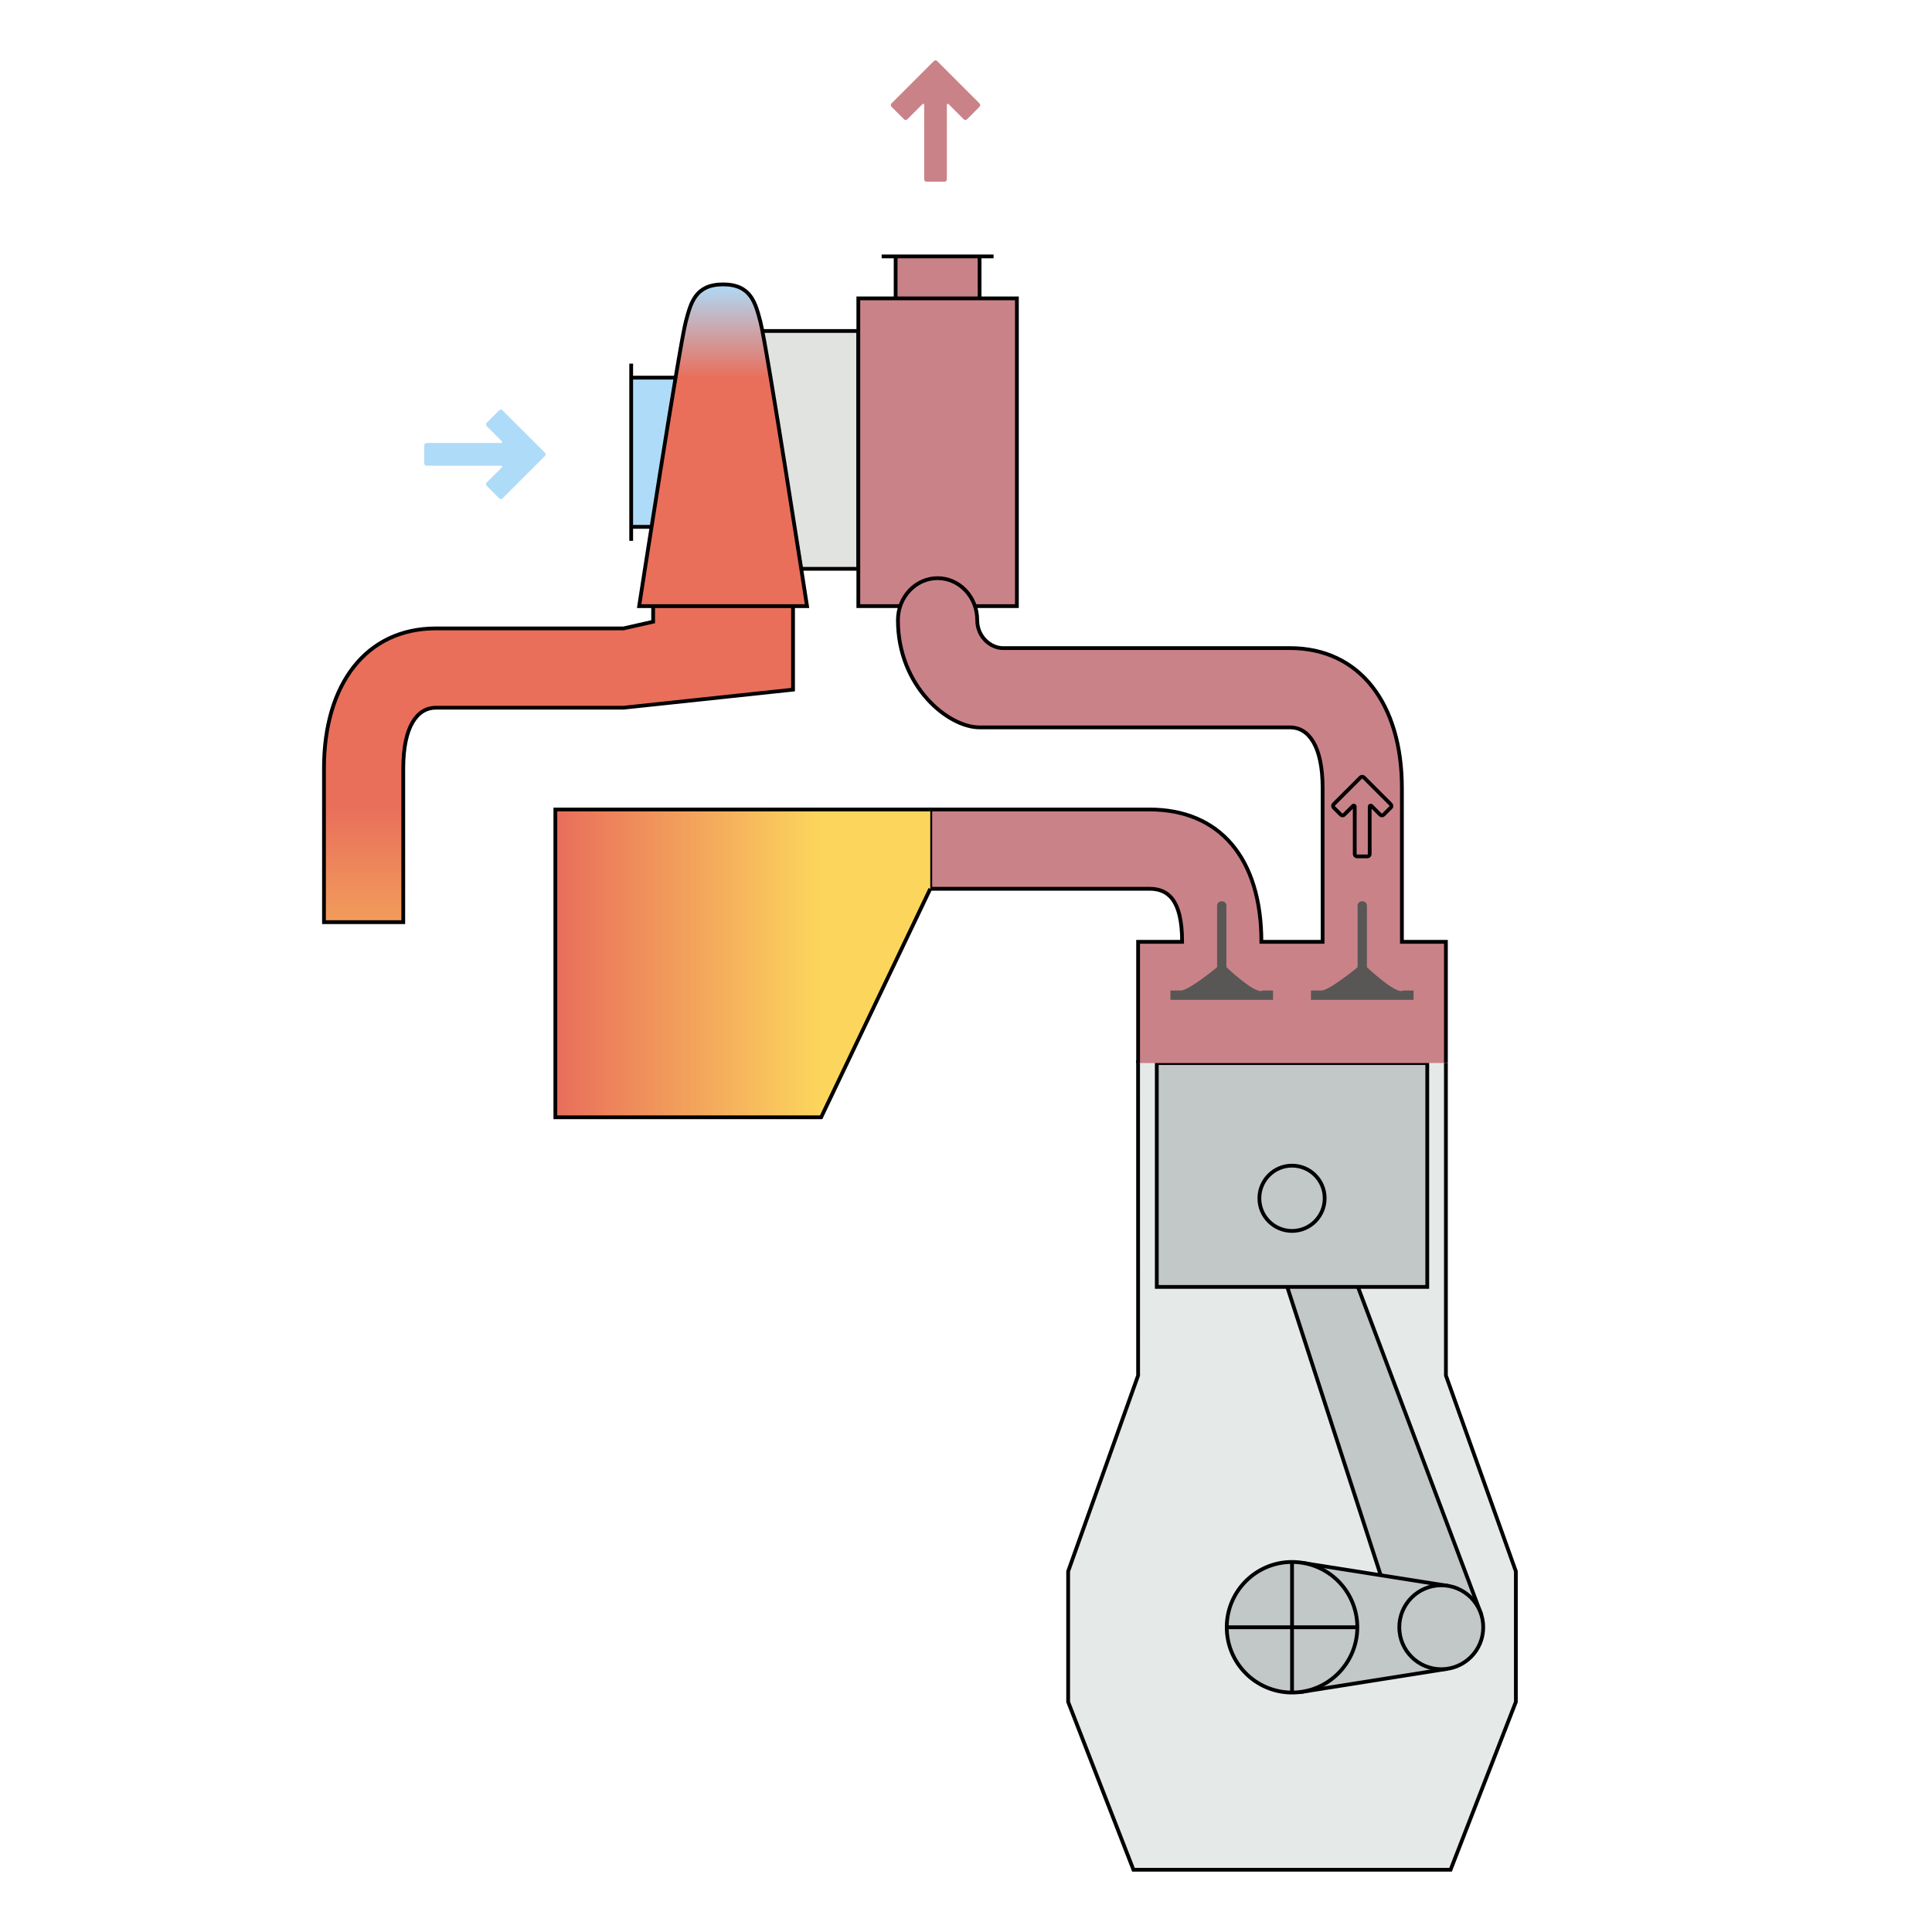
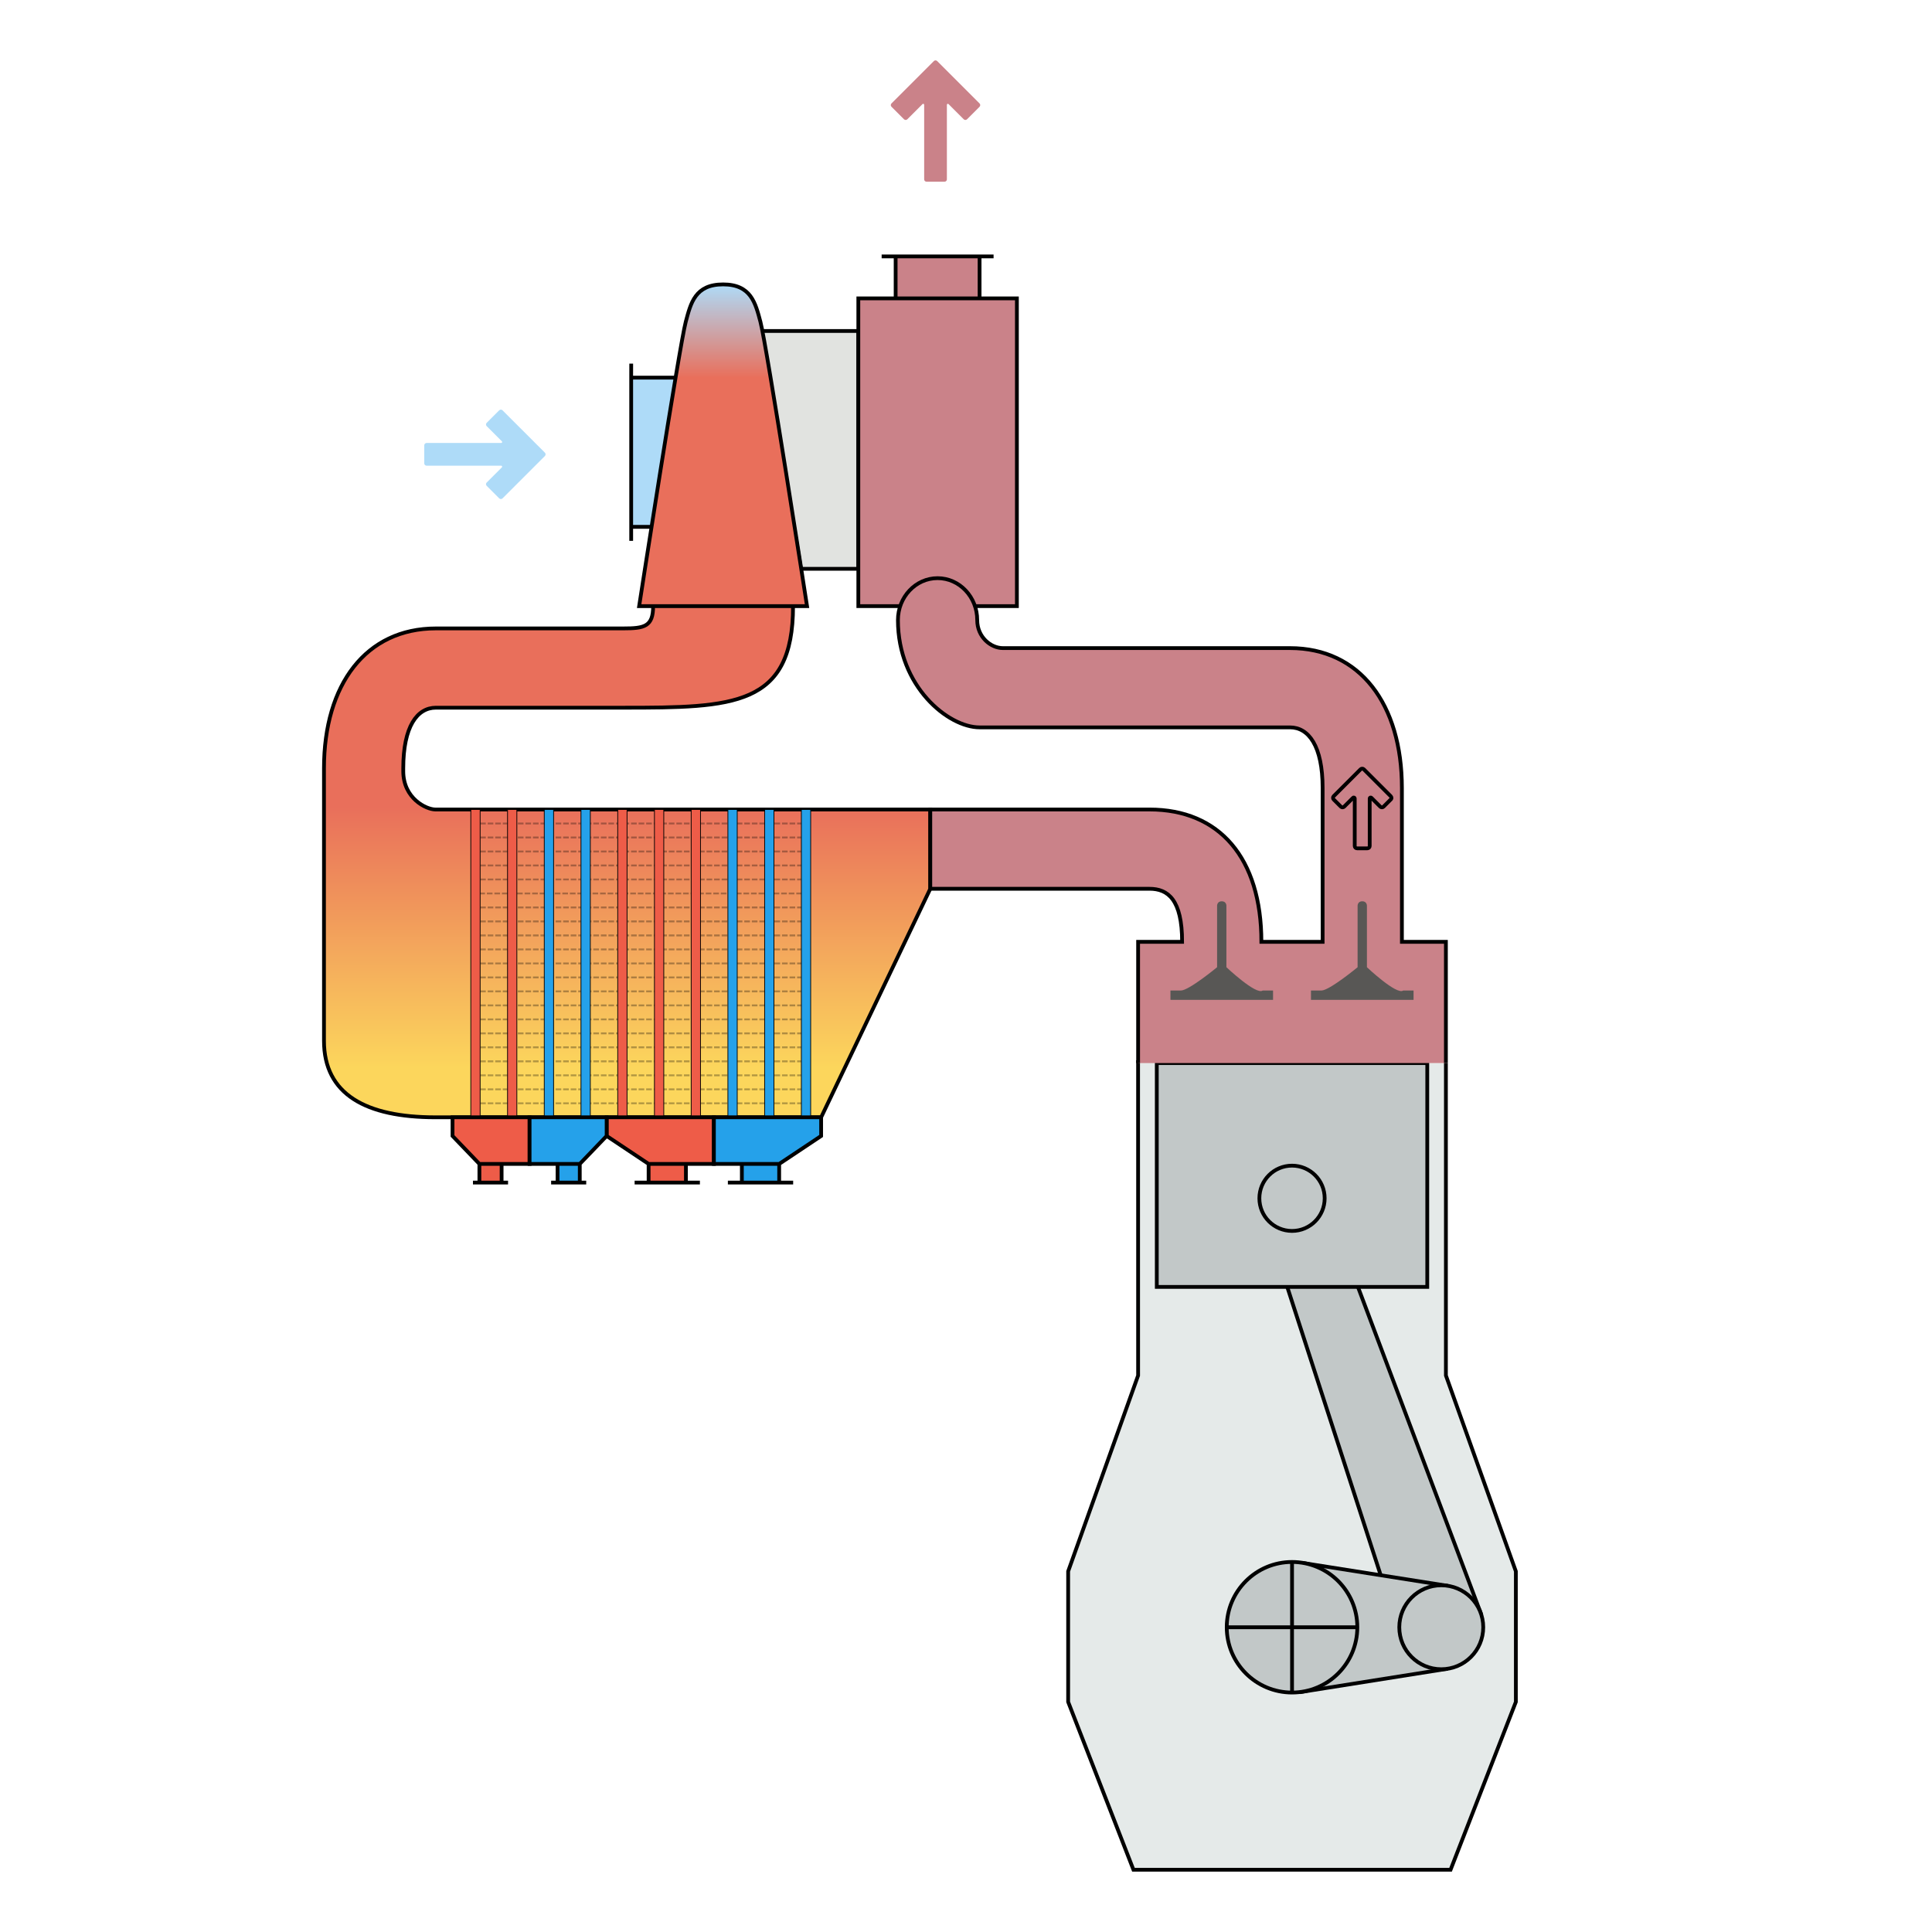
- <svg xmlns="http://www.w3.org/2000/svg" xmlns:xlink="http://www.w3.org/1999/xlink" viewBox="0 0 512 512" version="1.1" id="svg149">
+ <svg xmlns="http://www.w3.org/2000/svg" viewBox="0 0 512 512" version="1.1" id="svg149">
  <defs id="defs153">
    <linearGradient id="linearGradient1138" x1="200" x2="200" y1="335" y2="110" gradientTransform="matrix(1.2359,0,0,1.2357,-489.3689,-69.25817)" gradientUnits="userSpaceOnUse">
      <stop stop-color="#e96f5b" offset="0" id="stop1134" />
      <stop stop-color="#aedbf8" offset="1" id="stop1136" />
    </linearGradient>
    <linearGradient id="a-2" x1="200" x2="200" y1="335" y2="110" gradientTransform="matrix(1.2359,0,0,1.2357,-489.3689,-69.25817)" gradientUnits="userSpaceOnUse">
      <stop stop-color="#25a1ea" offset="0" id="stop2-7" />
      <stop stop-color="#25a1ea" offset=".027" id="stop4-9" />
      <stop stop-color="#fcd65c" offset=".062" id="stop6-8" />
      <stop stop-color="#fcd65c" offset=".253" id="stop8-6" />
      <stop stop-color="#e96f5b" offset=".502" id="stop10-3" />
      <stop stop-color="#e96f5b" offset=".911" id="stop12-2" />
      <stop stop-color="#aedbf8" offset="1" id="stop14-8" />
    </linearGradient>
    <linearGradient id="a-9" x1="200" x2="200" y1="335" y2="110" gradientTransform="matrix(1.2359,0,0,1.2357,-59.262,-60.559)" gradientUnits="userSpaceOnUse">
      <stop stop-color="#25a1ea" offset="0" id="stop2-1" />
      <stop stop-color="#25a1ea" offset=".027" id="stop4-8" />
      <stop stop-color="#fcd65c" offset=".062" id="stop6-89" />
      <stop stop-color="#fcd65c" offset=".253" id="stop8-2" />
      <stop stop-color="#e96f5b" offset=".502" id="stop10-5" />
      <stop stop-color="#e96f5b" offset=".911" id="stop12-0" />
      <stop stop-color="#aedbf8" offset="1" id="stop14-3" />
    </linearGradient>
-     <linearGradient xlink:href="#a-9" id="linearGradient1220" gradientUnits="userSpaceOnUse" gradientTransform="matrix(0,1.2359,1.2357,0,-125.9157,4.422573)" x1="200" y1="335" x2="200" y2="110" />
  </defs>
  <linearGradient id="a" x1="200" x2="200" y1="335" y2="110" gradientTransform="matrix(1.2359,0,0,1.2357,-173.8438,-62.96724)" gradientUnits="userSpaceOnUse">
    <stop stop-color="#25a1ea" offset="0" id="stop2" />
    <stop stop-color="#25a1ea" offset=".027" id="stop4" />
    <stop stop-color="#fcd65c" offset=".062" id="stop6" />
    <stop stop-color="#fcd65c" offset=".253" id="stop8" />
    <stop stop-color="#e96f5b" offset=".502" id="stop10" />
    <stop stop-color="#e96f5b" offset=".911" id="stop12" />
    <stop stop-color="#aedbf8" offset="1" id="stop14" />
  </linearGradient>
  <path fill="#aedbf8" stroke="#000000" d="m 173.08,139.62 h -5.809 v -39.542 h 12.235 z m -5.809,0 v 3.707 m 0,-43.249 0.007,-3.707" id="path17-1" />
  <path fill="#e1e3e0" d="M 227.46,150.74 H 212.259 L 201.878,87.72 h 25.583 z" id="path27-9" style="stroke:#000000" />
  <path fill="#ca8289" d="m 259.6,67.952 h 3.708 m -25.954,0 H 233.646 M 258.364,160.628 h 11.123 V 79.073 H 259.6 v -11.121 h -22.246 v 11.121 h -9.887 V 160.628 h 11.123 m -1.236,-81.555 h 22.246" id="path23-6" style="stroke:#000000" />
  <path fill="#e5eae9" d="m 383.18,281.73 v 82.791 l 18.538,51.899 v 34.599 l -17.302,44.485 h -84.04 L 283.074,451.019 V 416.42 l 18.538,-51.899 -0.007,-83.539" id="path21" style="stroke:#000000" />
  <path d="m 334.19,319.62 15.475,-5.682 42.702,113.43 -20.963,7.056 z" id="path33" style="fill:#c2c8c8;stroke:#000000" />
  <path d="m 345,448.36 38.276,-6.069 0.047,-22.086 -37.563,-5.929 z" id="path35" style="fill:#c2c8c8;stroke:#000000" />
  <path d="m 306.56,281.73 v 59.313 h 71.681 V 281.73 Z" id="path37" style="fill:#c2c8c8;stroke:#000000" />
  <circle cx="381.95" cy="431.24" r="11.123" id="circle39" style="fill:#c2c8c8;stroke:#000000" />
  <circle cx="342.4" cy="317.56" r="8.651" id="circle41" style="fill:#c2c8c8;stroke:#000000" />
  <path fill="#c2c8c8" stroke="#000" d="m325.1 431.24h34.605m-17.302-17.3v34.599m17.302-17.3a17.302 17.3 0 0 1-17.302 17.3 17.302 17.3 0 0 1-17.302-17.3 17.302 17.3 0 0 1 17.302-17.3 17.302 17.3 0 0 1 17.302 17.3z" id="path77" />
-   <path style="fill:url(#a-2);stroke:#000000" d="m -191.517,336.051 h 4.944" id="path29-9" />
-   <path fill="url(#a)" d="m 173.089,160.63 h 37.076 m 0,22.131 v -22.128 h 3.708 c 0,0 -10.703,-69.198 -12.359,-75.377 -1.322,-4.943 -2.472,-9.886 -9.887,-9.886 -7.415,0 -8.565,4.943 -9.887,9.886 -1.656,6.178 -12.359,75.377 -12.359,75.377 h 3.708 v 4.128 l -7.856,1.775 -35.627,0.002 h -14.086 c -18.538,0 -29.661,14.828 -29.661,37.071 v 40.773 l 21.009,2.9e-4 v -40.773 c 0,-11.121 3.708,-16.064 8.651,-16.064 h 13.443 36.271 z" id="path29-4" style="fill:url(#a-9);stroke:#000000" />
+   <path fill="url(#a)" d="m 173.089,160.63 h 37.076 m -103.298,42.979 c 0,-11.121 3.708,-16.064 8.651,-16.064 h 13.443 36.271 c 29.137,0 44.933,-0.301 44.933,-26.912 h 3.708 c 0,0 -10.703,-69.198 -12.359,-75.377 -1.322,-4.943 -2.472,-9.886 -9.887,-9.886 -7.415,0 -8.565,4.943 -9.887,9.886 -1.656,6.178 -12.359,75.377 -12.359,75.377 h 3.708 c 0,5.407 -2.315,5.903 -7.856,5.903 l -35.627,0.002 h -14.086 c -18.538,0 -29.661,14.828 -29.661,37.071 v 72.222 c 0,14.17 11.095,20.264 29.525,20.264 l 102.226,0 28.925,-60.562 v -21.007 H 227.495 115.383 c -2.391,0 -8.516,-2.914 -8.516,-10.144 z" id="path29-4" style="fill:url(#a-9);stroke:#000000" />
  <path fill="#aedbf8" d="m 132.3,108.73 -3.325,3.324 a 0.618,0.618 0 0 0 0,0.874 l 4.029,4.028 a 0.256,0.256 0 0 1 -0.18,0.437 h -19.774 a 0.618,0.618 0 0 0 -0.618,0.618 v 4.782 a 0.618,0.618 0 0 0 0.618,0.618 h 19.774 a 0.256,0.256 0 0 1 0.18,0.437 l -4.029,4.028 a 0.618,0.618 0 0 0 0,0.874 l 3.325,3.324 a 0.618,0.618 0 0 0 0.874,0 l 11.234,-11.232 a 0.618,0.618 0 0 0 0,-0.874 l -11.234,-11.232 a 0.618,0.618 0 0 0 -0.874,0 z" id="path51-0" />
  <path fill="#ca8289" d="m 259.6,28.287 -3.325,3.324 a 0.618,0.618 0 0 1 -0.874,0 l -4.029,-4.028 a 0.256,0.256 0 0 0 -0.438,0.18 v 19.771 a 0.618,0.618 0 0 1 -0.618,0.618 h -4.783 a 0.618,0.618 0 0 1 -0.618,-0.618 v -19.771 a 0.256,0.256 0 0 0 -0.438,-0.18 l -4.029,4.028 a 0.618,0.618 0 0 1 -0.874,3e-6 l -3.325,-3.324 a 0.618,0.618 0 0 1 0,-0.874 l 11.234,-11.232 a 0.618,0.618 0 0 1 0.874,0 l 11.234,11.232 a 0.618,0.618 0 0 1 0,0.874 z" id="path53-3" />
  <path fill="#ca8289" d="m 301.612,281.73 v -32.133 l 11.66,-1e-4 c 0,-11.121 -3.708,-14.064 -8.651,-14.064 h -58.087 v -21.007 h 58.086 c 18.538,0 29.661,12.828 29.661,35.071 H 350.509 V 208.824 c 0,-11.121 -3.708,-16.064 -8.651,-16.064 h -82.266 c -8.33,0 -21.628,-10.862 -21.628,-28.421 0,-6.141 4.709,-11.121 10.505,-11.121 5.796,0 10.505,4.98 10.505,11.121 0,4.473 3.584,7.414 6.797,7.414 h 76.086 c 18.538,0 29.661,14.828 29.661,37.071 v 40.773 h 11.661 v 32.133" id="path25-6" style="stroke:#000000;stroke-opacity:1" />
  <path fill="#585755" d="m 362.249,240.007 v 16.315 c 0,0 7.862,7.441 9.603,6.178 h 2.756 v 2.471 h -27.189 v -2.471 h 2.756 c 2.138,0 9.603,-6.178 9.603,-6.178 v -16.315 c 0,0 -10e-6,-1.16 1.236,-1.16 1.236,0 1.236,1.16 1.236,1.16 z" id="path123" />
-   <path fill="url(#a)" d="m 246.534,214.526 h -19.039 -80.32 v 81.569 h 70.434 l 28.925,-60.562" id="path1218" style="fill:url(#linearGradient1220);stroke:#000000" />
  <path fill="#585755" d="m 325.012,240.007 v 16.315 c 0,0 7.862,7.441 9.603,6.178 h 2.756 v 2.471 h -27.189 v -2.471 h 2.756 c 2.138,0 9.603,-6.178 9.603,-6.178 v -16.315 c 0,0 -1e-5,-1.16 1.236,-1.16 1.236,0 1.236,1.16 1.236,1.16 z" id="path1224" />
-   <path d="m 366.658,215.916 c -0.241,0.241 -0.632,0.241 -0.874,0 l -2.361,-2.36 c -0.161,-0.162 -0.438,-0.048 -0.438,0.18 v 12.604 c 0,0.341 -0.277,0.618 -0.618,0.618 h -2.731 c -0.341,0 -0.618,-0.277 -0.618,-0.618 v -12.604 c 2.9e-4,-0.229 -0.277,-0.343 -0.438,-0.18 l -2.361,2.36 c -0.241,0.241 -0.632,0.241 -0.874,0 l -1.903,-1.903 c -0.241,-0.241 -0.241,-0.632 0,-0.874 l 7.119,-7.118 c 0.241,-0.241 0.632,-0.241 0.874,0 l 7.119,7.118 c 0.241,0.241 0.241,0.632 0.124,0.753 z" id="path59" style="fill:none;stroke:#000000" />
+   <path d="m 366.658,213.776 c -0.241,0.241 -0.632,0.241 -0.874,0 l -2.361,-2.36 c -0.161,-0.162 -0.438,-0.048 -0.438,0.18 v 12.604 c 0,0.341 -0.277,0.618 -0.618,0.618 h -2.731 c -0.341,0 -0.618,-0.277 -0.618,-0.618 v -12.604 c 2.9e-4,-0.229 -0.277,-0.343 -0.438,-0.18 l -2.361,2.36 c -0.241,0.241 -0.632,0.241 -0.874,0 l -1.903,-1.903 c -0.241,-0.241 -0.241,-0.632 0,-0.874 l 7.119,-7.118 c 0.241,-0.241 0.632,-0.241 0.874,0 l 7.119,7.118 c 0.241,0.241 0.241,0.632 0.124,0.753 z" id="path59" style="fill:none;stroke:#000000" />
+   <g fill="none" stroke="#000000" stroke-width="0.5" stroke-dasharray="1.5, 0.5" opacity="0.3" id="g121" transform="rotate(-90,196.202,250.7329)">
+     <path d="M 154.55,181.771 V 269.365" id="path79" />
+     <path d="M 158.25,181.771 V 269.365" id="path81" />
+     <path d="M 161.96,181.771 V 269.365" id="path83" />
+     <path d="M 165.67,181.771 V 269.365" id="path85" />
+     <path d="M 169.38,181.771 V 269.365" id="path87" />
+     <path d="M 173.08,181.771 V 269.365" id="path89" />
+     <path d="M 176.79,181.771 V 269.365" id="path91" />
+     <path d="M 180.5,181.771 V 269.365" id="path93" />
+     <path d="M 184.21,181.771 V 269.365" id="path95" />
+     <path d="M 187.91,181.771 V 269.365" id="path97" />
+     <path d="M 191.62,181.771 V 269.365" id="path99" />
+     <path d="M 195.33,181.771 V 269.365" id="path101" />
+     <path d="M 199.04,181.771 V 269.365" id="path103" />
+     <path d="M 202.75,181.771 V 269.365" id="path105" />
+     <path d="M 206.45,181.771 V 269.365" id="path107" />
+     <path d="M 210.16,181.556 V 269.365" id="path109" />
+     <path d="M 213.87,181.771 V 269.365" id="path111" />
+     <path d="M 217.58,181.771 V 269.365" id="path113" />
+     <path d="M 221.28,181.771 V 269.365" id="path115" />
+     <path d="M 224.99,181.771 V 269.365" id="path117" />
+     <path d="M 228.7,181.771 V 269.365" id="path119" />
+   </g>
+   <path d="m 202.636,296.095 v -81.568 h 2.471 v 81.568 z" id="path125" style="fill:#25a1ea;stroke:#000000;stroke-width:0.2" />
+   <path d="m 212.369,296.095 v -81.568 h 2.471 v 81.568 z" id="path127" style="fill:#25a1ea;stroke:#000000;stroke-width:0.2" />
+   <path d="m 192.902,296.095 v -81.568 h 2.471 v 81.568 z" id="path129" style="fill:#25a1ea;stroke:#000000;stroke-width:0.2" />
+   <path d="m 183.169,296.095 v -81.568 h 2.471 v 81.568 z" id="path133" style="fill:#ee5c48;stroke:#000000;stroke-width:0.2" />
+   <path d="m 173.436,296.095 v -81.568 h 2.471 v 81.568 z" id="path135" style="fill:#ee5c48;stroke:#000000;stroke-width:0.2" />
+   <path d="m 163.702,296.095 v -81.568 h 2.471 v 81.568 z" id="path137" style="fill:#ee5c48;stroke:#000000;stroke-width:0.2" />
+   <path fill="#ee5c48" d="m 160.767,296.095 v 4.944 l 11.121,7.415 h 17.3 v -12.359 z m 21.007,17.302 h 3.707 m -13.593,0 h -3.707 m 13.593,-4.944 v 4.944 h -9.886 v -4.944" id="path143" style="stroke:#000000;stroke-opacity:1" />
+   <path d="m 153.969,296.095 v -81.568 h 2.471 v 81.568 z" id="path1384" style="fill:#25a1ea;fill-opacity:1;stroke:#000000;stroke-width:0.2" />
+   <path d="m 144.236,296.095 v -81.568 h 2.471 v 81.568 z" id="path1388" style="fill:#25a1ea;fill-opacity:1;stroke:#000000;stroke-width:0.2" />
+   <path d="m 134.502,296.095 v -81.568 h 2.471 v 81.568 z" id="path1390" style="fill:#ee5c48;fill-opacity:1;stroke:#000000;stroke-width:0.2" />
+   <path d="m 124.769,296.095 v -81.568 h 2.471 v 81.568 z" id="path1392" style="fill:#ee5c48;stroke:#000000;stroke-width:0.2" />
+   <path fill="#ee5c48" d="m 217.609,296.095 v 4.944 l -11.121,7.415 h -17.3 v -12.359 z m -21.007,17.302 h -3.707 m 13.593,0 h 3.707 m -13.593,-4.944 v 4.944 h 9.886 v -4.944" id="path1447" style="fill:#25a1ea;fill-opacity:1;stroke:#000000;stroke-opacity:1" />
+   <path fill="#ee5c48" d="m 119.925,296.095 v 4.944 l 7.121,7.415 h 13.3 v -12.359 z m 13.007,17.302 h 1.707 m -7.593,0 h -1.707 m 7.593,-4.944 v 4.944 h -5.886 v -4.944" id="path1449" style="stroke:#000000;stroke-opacity:1" />
+   <path fill="#ee5c48" d="m 160.767,296.095 v 4.944 l -7.121,7.415 h -13.3 v -12.359 z m -13.007,17.302 h -1.707 m 7.593,0 h 1.707 m -7.593,-4.944 v 4.944 h 5.886 v -4.944" id="path1453" style="fill:#25a1ea;fill-opacity:1;stroke:#000000;stroke-opacity:1" />
</svg>
